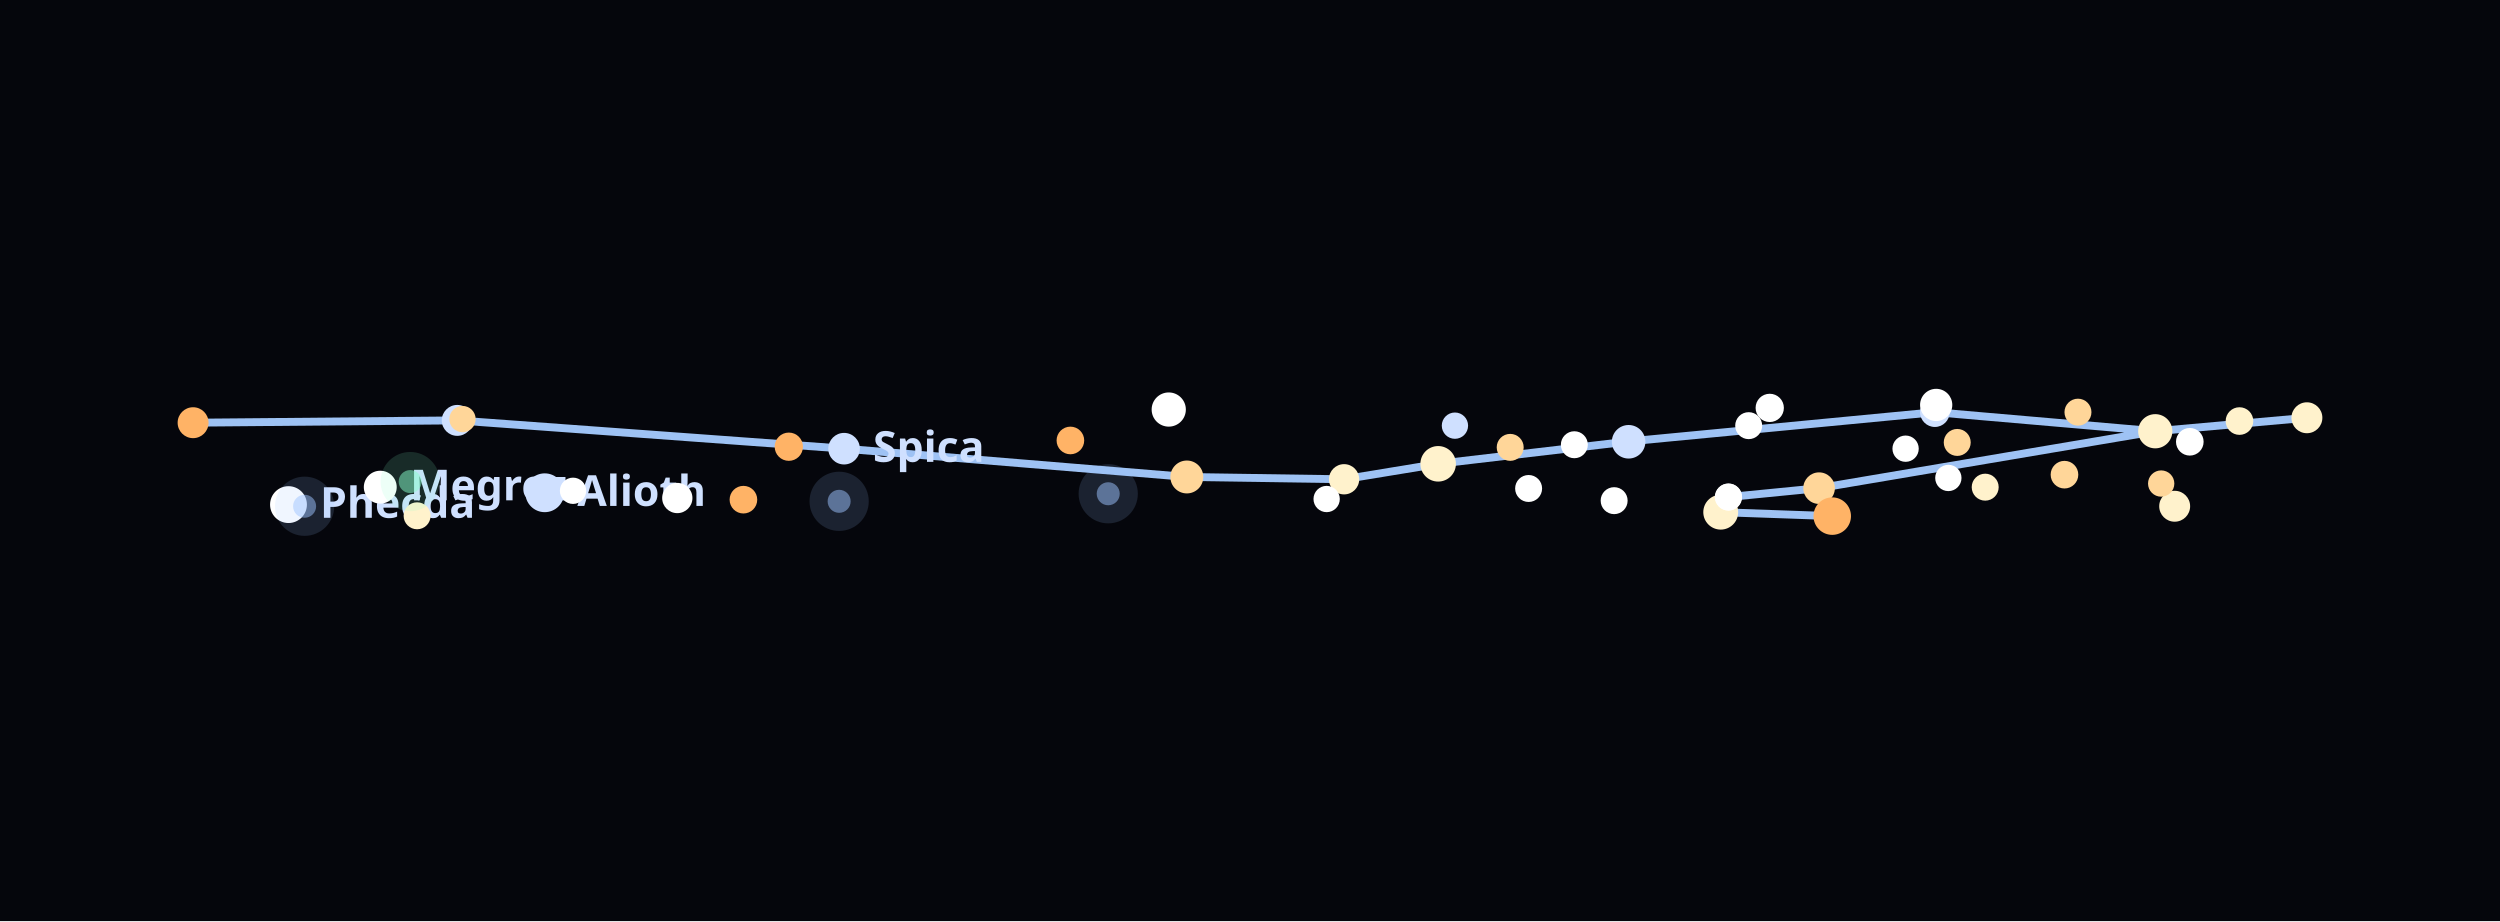
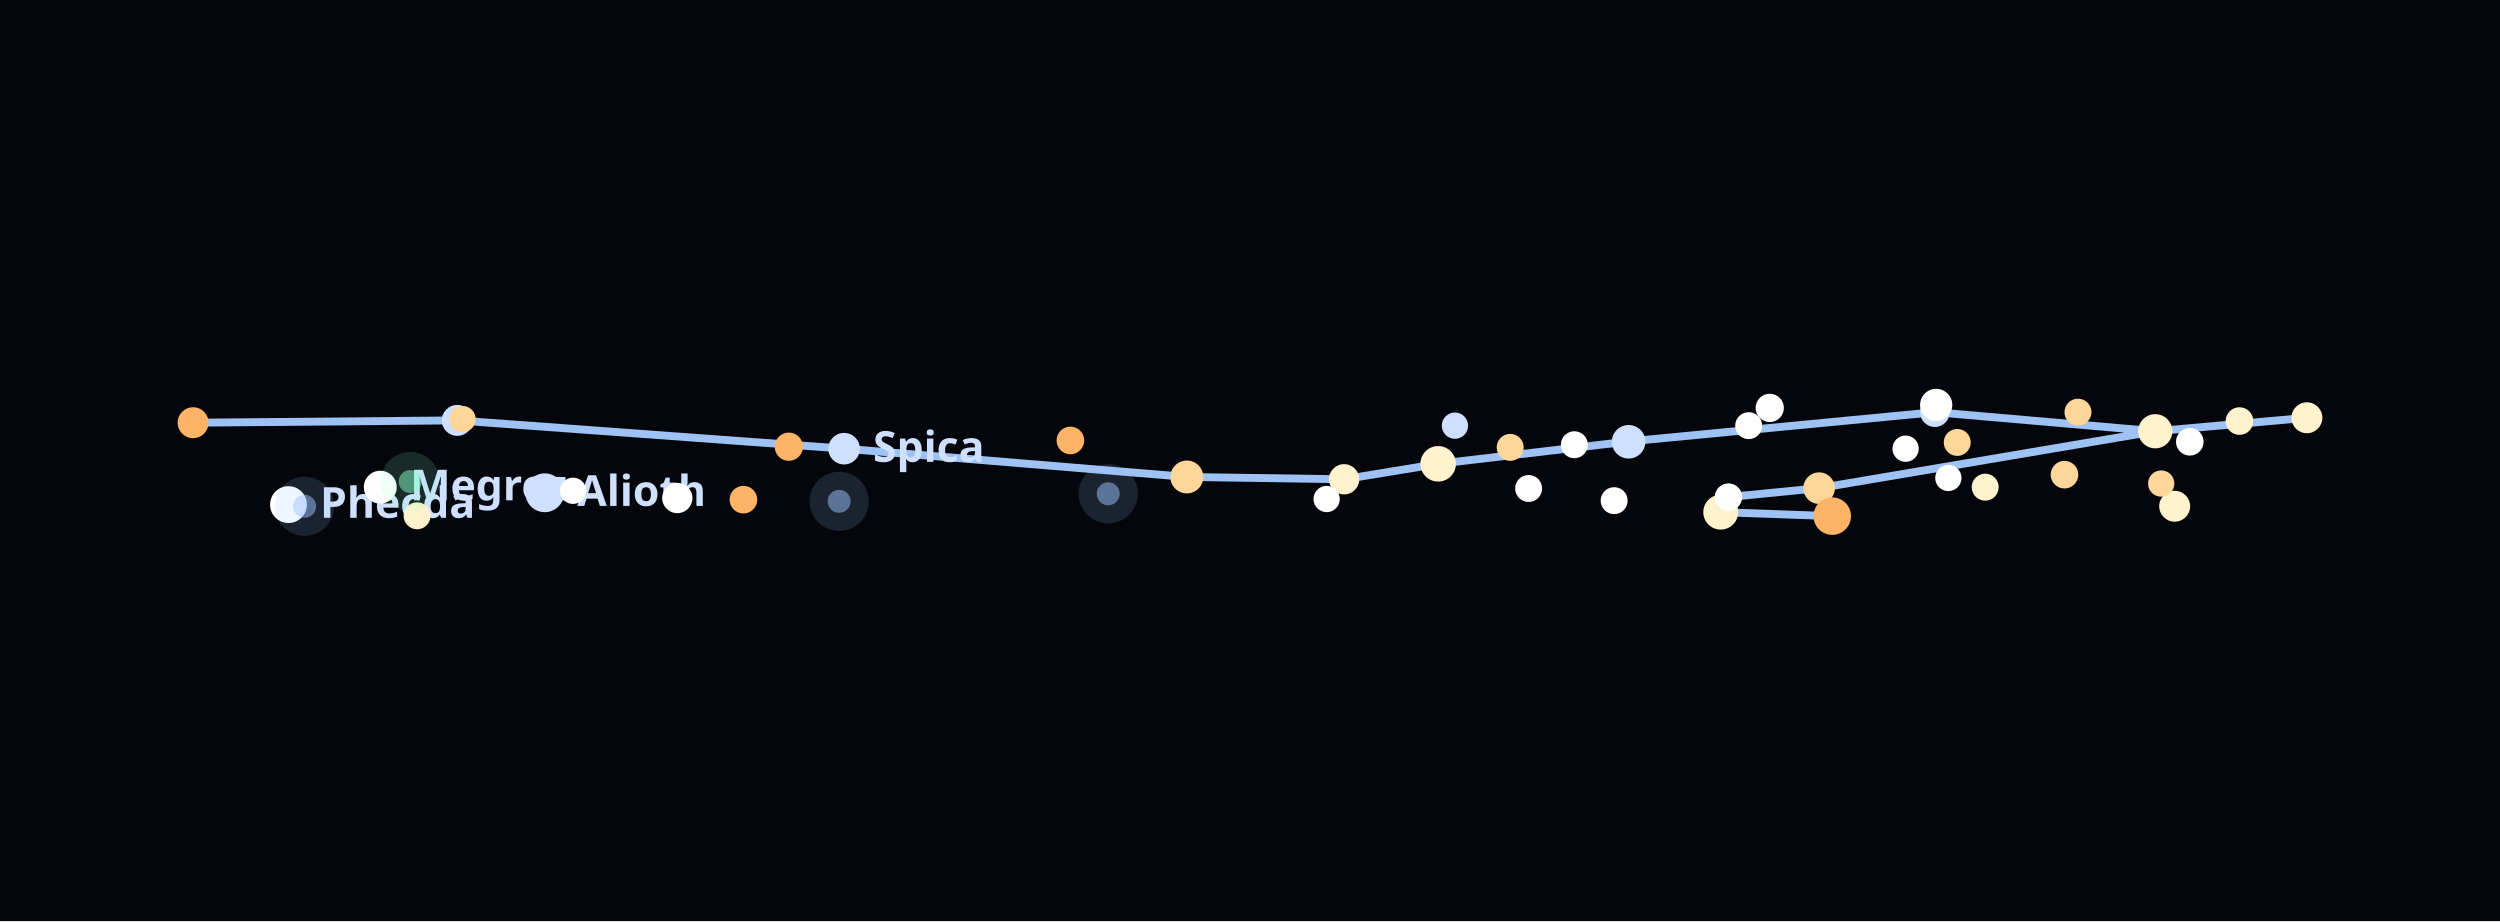
<svg xmlns="http://www.w3.org/2000/svg" viewBox="0 0 760 280" font-family="Audiowide, Segoe UI, sans-serif">
  <rect width="760" height="280" fill="#05060c" />
  <polyline class="fig-line" points="553.0,148.4 557.0,156.9 523.1,155.7 525.5,151.1 553.0,148.4 655.2,131.1 588.2,125.3 495.1,134.2 437.2,141.0 408.6,145.7 360.8,145.0 256.6,136.4 139.0,127.8 58.7,128.5" fill="none" stroke="#a6ccff" stroke-width="2.4" stroke-opacity="0.95" stroke-linejoin="round" data-seq="87585,87833,85670,85829,87585,94376,89908,83895,80331,78527,75458,68756,61281,56211" />
  <polyline class="fig-line" points="588.2,125.3 588.6,123.1" fill="none" stroke="#a6ccff" stroke-width="2.4" stroke-opacity="0.95" stroke-linejoin="round" data-seq="89908,89937" />
  <polyline class="fig-line" points="655.2,131.1 701.3,127.0" fill="none" stroke="#a6ccff" stroke-width="2.4" stroke-opacity="0.95" stroke-linejoin="round" data-seq="94376,97433" />
  <circle class="star" cx="553.0" cy="148.4" r="4.8" fill="#ffd699" data-name="HIP 87585" data-meta="mag 3.73" data-vid="87585" />
  <circle class="star" cx="557.0" cy="156.9" r="5.7" fill="#ffb366" data-name="HIP 87833" data-meta="mag 2.24" data-vid="87833" />
  <circle class="star" cx="523.1" cy="155.7" r="5.3" fill="#fff2cc" data-name="HIP 85670" data-meta="mag 2.79" data-vid="85670" />
  <circle class="star" cx="525.5" cy="151.1" r="4.1" fill="#ffffff" data-name="HIP 85829" data-meta="mag 4.86" data-vid="85829" />
  <circle class="star" cx="655.2" cy="131.1" r="5.2" fill="#fff2cc" data-name="HIP 94376" data-meta="mag 3.07" data-vid="94376" />
  <circle class="star" cx="588.2" cy="125.3" r="4.5" fill="#cfe0ff" data-name="HIP 89908" data-meta="mag 4.22" data-vid="89908" />
  <circle class="star" cx="495.1" cy="134.3" r="5.1" fill="#cfe0ff" data-name="HIP 83895" data-meta="mag 3.17" data-vid="83895" />
  <circle class="star" cx="437.2" cy="141.0" r="5.4" fill="#fff2cc" data-name="HIP 80331" data-meta="mag 2.73" data-vid="80331" />
  <circle class="star" cx="408.6" cy="145.7" r="4.6" fill="#fff2cc" data-name="HIP 78527" data-meta="mag 4.01" data-vid="78527" />
  <circle class="star" cx="360.8" cy="145.0" r="5.0" fill="#ffd699" data-name="HIP 75458" data-meta="mag 3.29" data-vid="75458" />
  <circle class="star" cx="256.6" cy="136.4" r="4.8" fill="#cfe0ff" data-name="Spica" data-meta="mag 3.67" data-vid="68756" />
  <text class="star-label" x="265.4" y="140.4" fill="#cfe0ff" font-size="13" font-weight="bold" data-vid="68756">Spica</text>
  <circle class="star" cx="139.0" cy="127.8" r="4.7" fill="#cfe0ff" data-name="HIP 61281" data-meta="mag 3.85" data-vid="61281" />
  <circle class="star" cx="58.7" cy="128.5" r="4.7" fill="#ffb366" data-name="HIP 56211" data-meta="mag 3.82" data-vid="56211" />
  <circle class="star" cx="588.6" cy="123.1" r="4.9" fill="#ffffff" data-name="HIP 89937" data-meta="mag 3.55" data-vid="89937" />
  <circle class="star" cx="701.3" cy="127.0" r="4.7" fill="#fff2cc" data-name="HIP 97433" data-meta="mag 3.84" data-vid="97433" />
  <circle class="star" cx="165.6" cy="149.8" r="5.9" fill="#cfe0ff" data-name="Alioth" data-meta="mag 1.76" data-vid="62956" />
  <text class="star-label" x="175.5" y="153.8" fill="#cfe0ff" font-size="13" font-weight="bold" data-vid="62956">Alioth</text>
  <circle class="star" cx="87.7" cy="153.4" r="5.6" fill="#ffffff" data-name="Phecda" data-meta="mag 2.41" data-vid="58001" />
  <text class="star-label" x="97.3" y="157.4" fill="#cfe0ff" font-size="13" font-weight="bold" data-vid="58001">Phecda</text>
-   <circle class="star" cx="355.3" cy="124.5" r="5.2" fill="#ffffff" data-name="HIP 75097" data-meta="mag 3.0" data-vid="75097" />
  <circle class="star" cx="115.6" cy="148.1" r="5.0" fill="#ffffff" data-name="Megrez" data-meta="mag 3.32" data-vid="59774" />
  <text class="star-label" x="124.7" y="152.1" fill="#cfe0ff" font-size="13" font-weight="bold" data-vid="59774">Megrez</text>
  <circle class="star" cx="661.1" cy="153.9" r="4.7" fill="#fff2cc" data-name="HIP 94779" data-meta="mag 3.8" data-vid="94779" />
  <circle class="star" cx="205.9" cy="151.4" r="4.6" fill="#ffffff" data-name="HIP 65477" data-meta="mag 3.99" data-vid="65477" />
  <circle class="star" cx="538.0" cy="124.0" r="4.3" fill="#ffffff" data-name="HIP 86614" data-meta="mag 4.57" data-vid="86614" />
  <circle class="star" cx="239.8" cy="135.8" r="4.3" fill="#ffb366" data-name="HIP 67627" data-meta="mag 4.58" data-vid="67627" />
  <circle class="star" cx="665.7" cy="134.3" r="4.2" fill="#ffffff" data-name="HIP 95081" data-meta="mag 4.6" data-vid="95081" />
  <circle class="star" cx="226.0" cy="151.9" r="4.2" fill="#ffb366" data-name="HIP 66738" data-meta="mag 4.63" data-vid="66738" />
  <circle class="star" cx="325.4" cy="133.9" r="4.2" fill="#ffb366" data-name="HIP 73199" data-meta="mag 4.63" data-vid="73199" />
  <circle class="star" cx="627.6" cy="144.3" r="4.2" fill="#ffd699" data-name="HIP 92512" data-meta="mag 4.63" data-vid="92512" />
  <circle class="star" cx="680.8" cy="128.0" r="4.2" fill="#fff2cc" data-name="HIP 96100" data-meta="mag 4.67" data-vid="96100" />
  <circle class="star" cx="126.8" cy="156.8" r="4.1" fill="#fff2cc" data-name="HIP 60485" data-meta="mag 4.76" data-vid="60485" />
  <circle class="star" cx="531.6" cy="129.4" r="4.1" fill="#ffffff" data-name="HIP 86201" data-meta="mag 4.77" data-vid="86201" />
  <circle class="star" cx="603.5" cy="148.1" r="4.1" fill="#fff2cc" data-name="HIP 90905" data-meta="mag 4.77" data-vid="90905" />
  <circle class="star" cx="595.0" cy="134.5" r="4.1" fill="#ffd699" data-name="HIP 90344" data-meta="mag 4.82" data-vid="90344" />
  <circle class="star" cx="631.7" cy="125.3" r="4.1" fill="#ffd699" data-name="HIP 92782" data-meta="mag 4.82" data-vid="92782" />
  <circle class="star" cx="459.1" cy="136.0" r="4.1" fill="#ffd699" data-name="HIP 81660" data-meta="mag 4.84" data-vid="81660" />
  <circle class="star" cx="464.7" cy="148.5" r="4.1" fill="#ffffff" data-name="HIP 82020" data-meta="mag 4.84" data-vid="82020" />
  <circle class="star" cx="478.6" cy="135.2" r="4.1" fill="#ffffff" data-name="HIP 82860" data-meta="mag 4.88" data-vid="82860" />
  <circle class="star" cx="525.4" cy="151.1" r="4.1" fill="#ffffff" data-name="HIP 85819" data-meta="mag 4.89" data-vid="85819" />
  <circle class="star" cx="490.7" cy="152.2" r="4.1" fill="#ffffff" data-name="HIP 83608" data-meta="mag 4.91" data-vid="83608" />
  <circle class="star" cx="174.2" cy="149.2" r="4.0" fill="#ffffff" data-name="HIP 63503" data-meta="mag 4.93" data-vid="63503" />
  <circle class="star" cx="442.3" cy="129.4" r="4.0" fill="#cfe0ff" data-name="HIP 80650" data-meta="mag 4.94" data-vid="80650" />
  <circle class="star" cx="140.6" cy="127.4" r="4.0" fill="#ffd699" data-name="HIP 61384" data-meta="mag 4.95" data-vid="61384" />
  <circle class="star" cx="403.3" cy="151.7" r="4.0" fill="#ffffff" data-name="HIP 78180" data-meta="mag 4.96" data-vid="78180" />
  <circle class="star" cx="592.3" cy="145.3" r="4.0" fill="#ffffff" data-name="HIP 90156" data-meta="mag 4.98" data-vid="90156" />
  <circle class="star" cx="579.3" cy="136.4" r="4.0" fill="#ffffff" data-name="HIP 89348" data-meta="mag 4.99" data-vid="89348" />
  <circle class="star" cx="657.0" cy="147.0" r="4.0" fill="#ffd699" data-name="HIP 94490" data-meta="mag 5.0" data-vid="94490" />
  <circle class="star" cx="255.1" cy="152.4" r="9" fill="#9fc4ff" fill-opacity="0.15" data-name="M101" data-meta="s" />
  <circle cx="255.1" cy="152.4" r="3.5" fill="#9fc4ff" fill-opacity="0.5" />
  <circle class="star" cx="336.9" cy="150.1" r="9" fill="#9fc4ff" fill-opacity="0.15" data-name="M102" data-meta="s" />
  <circle cx="336.9" cy="150.1" r="3.5" fill="#9fc4ff" fill-opacity="0.5" />
  <circle class="star" cx="92.6" cy="153.9" r="9" fill="#9fc4ff" fill-opacity="0.15" data-name="M109" data-meta="s" />
  <circle cx="92.6" cy="153.9" r="3.5" fill="#9fc4ff" fill-opacity="0.5" />
  <circle class="star" cx="124.7" cy="146.4" r="9" fill="#88ffcc" fill-opacity="0.15" data-name="M40" data-meta="pos" />
  <circle cx="124.7" cy="146.4" r="3.5" fill="#88ffcc" fill-opacity="0.5" />
</svg>
